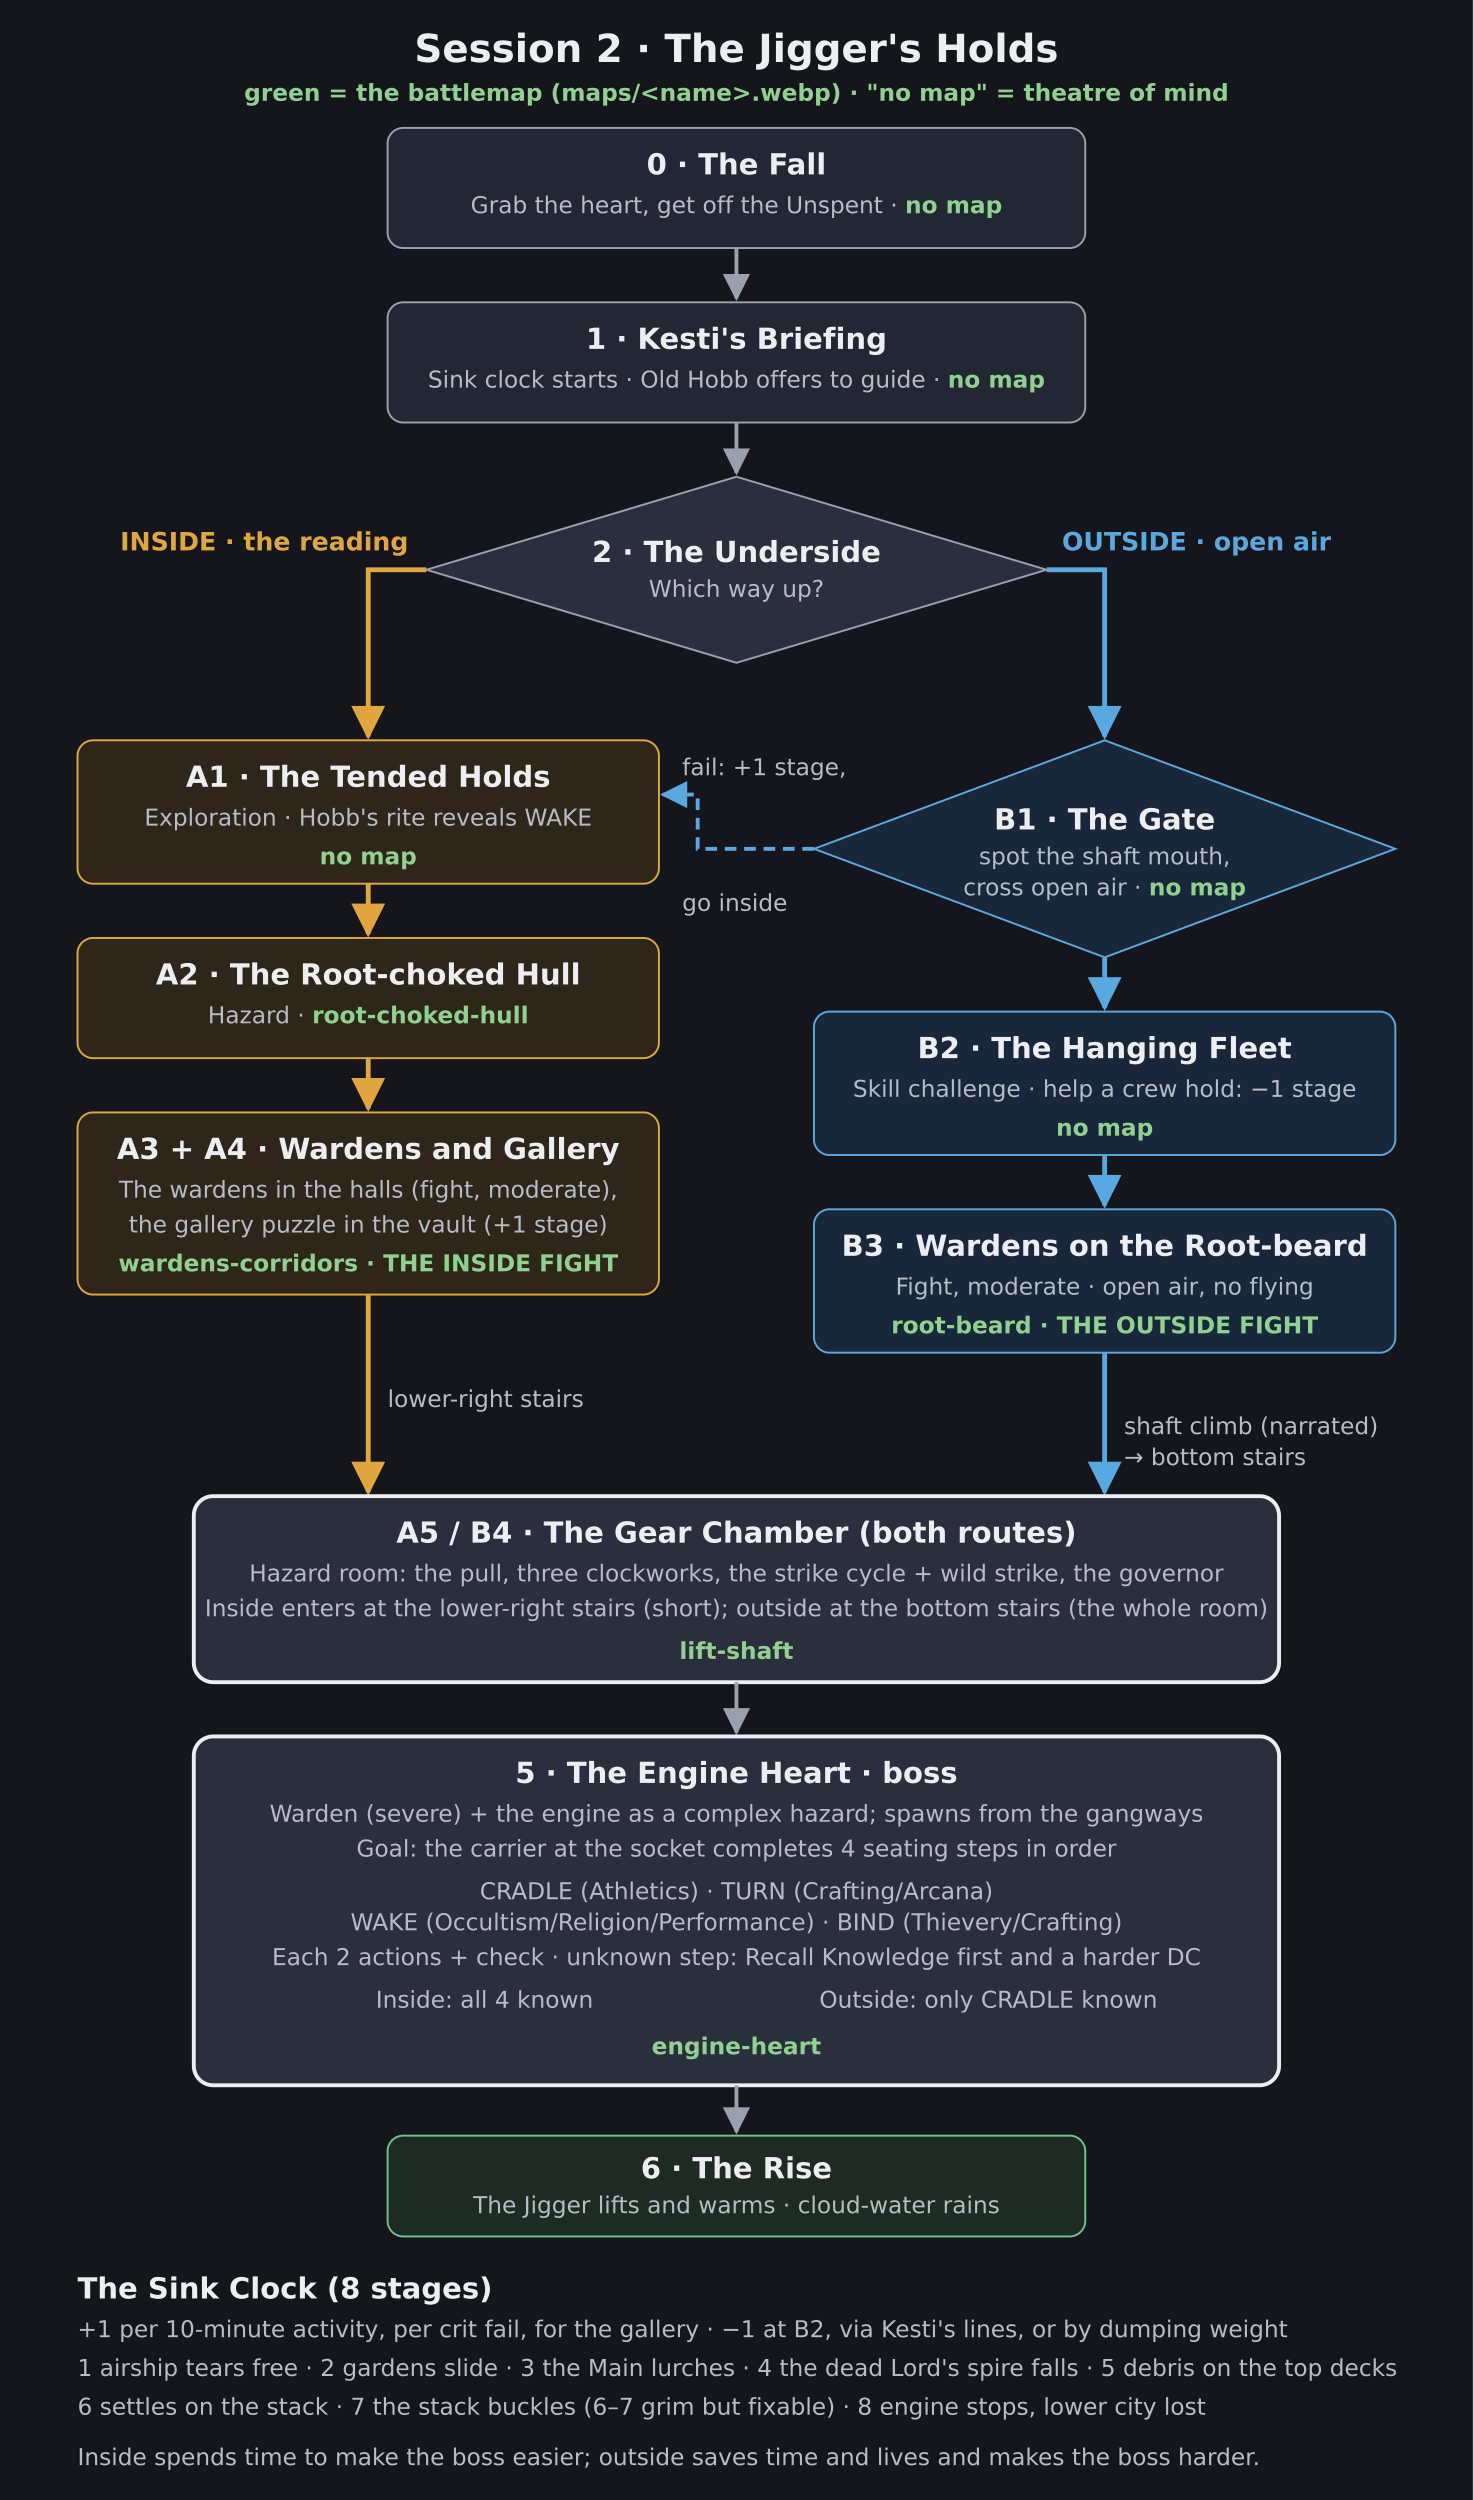
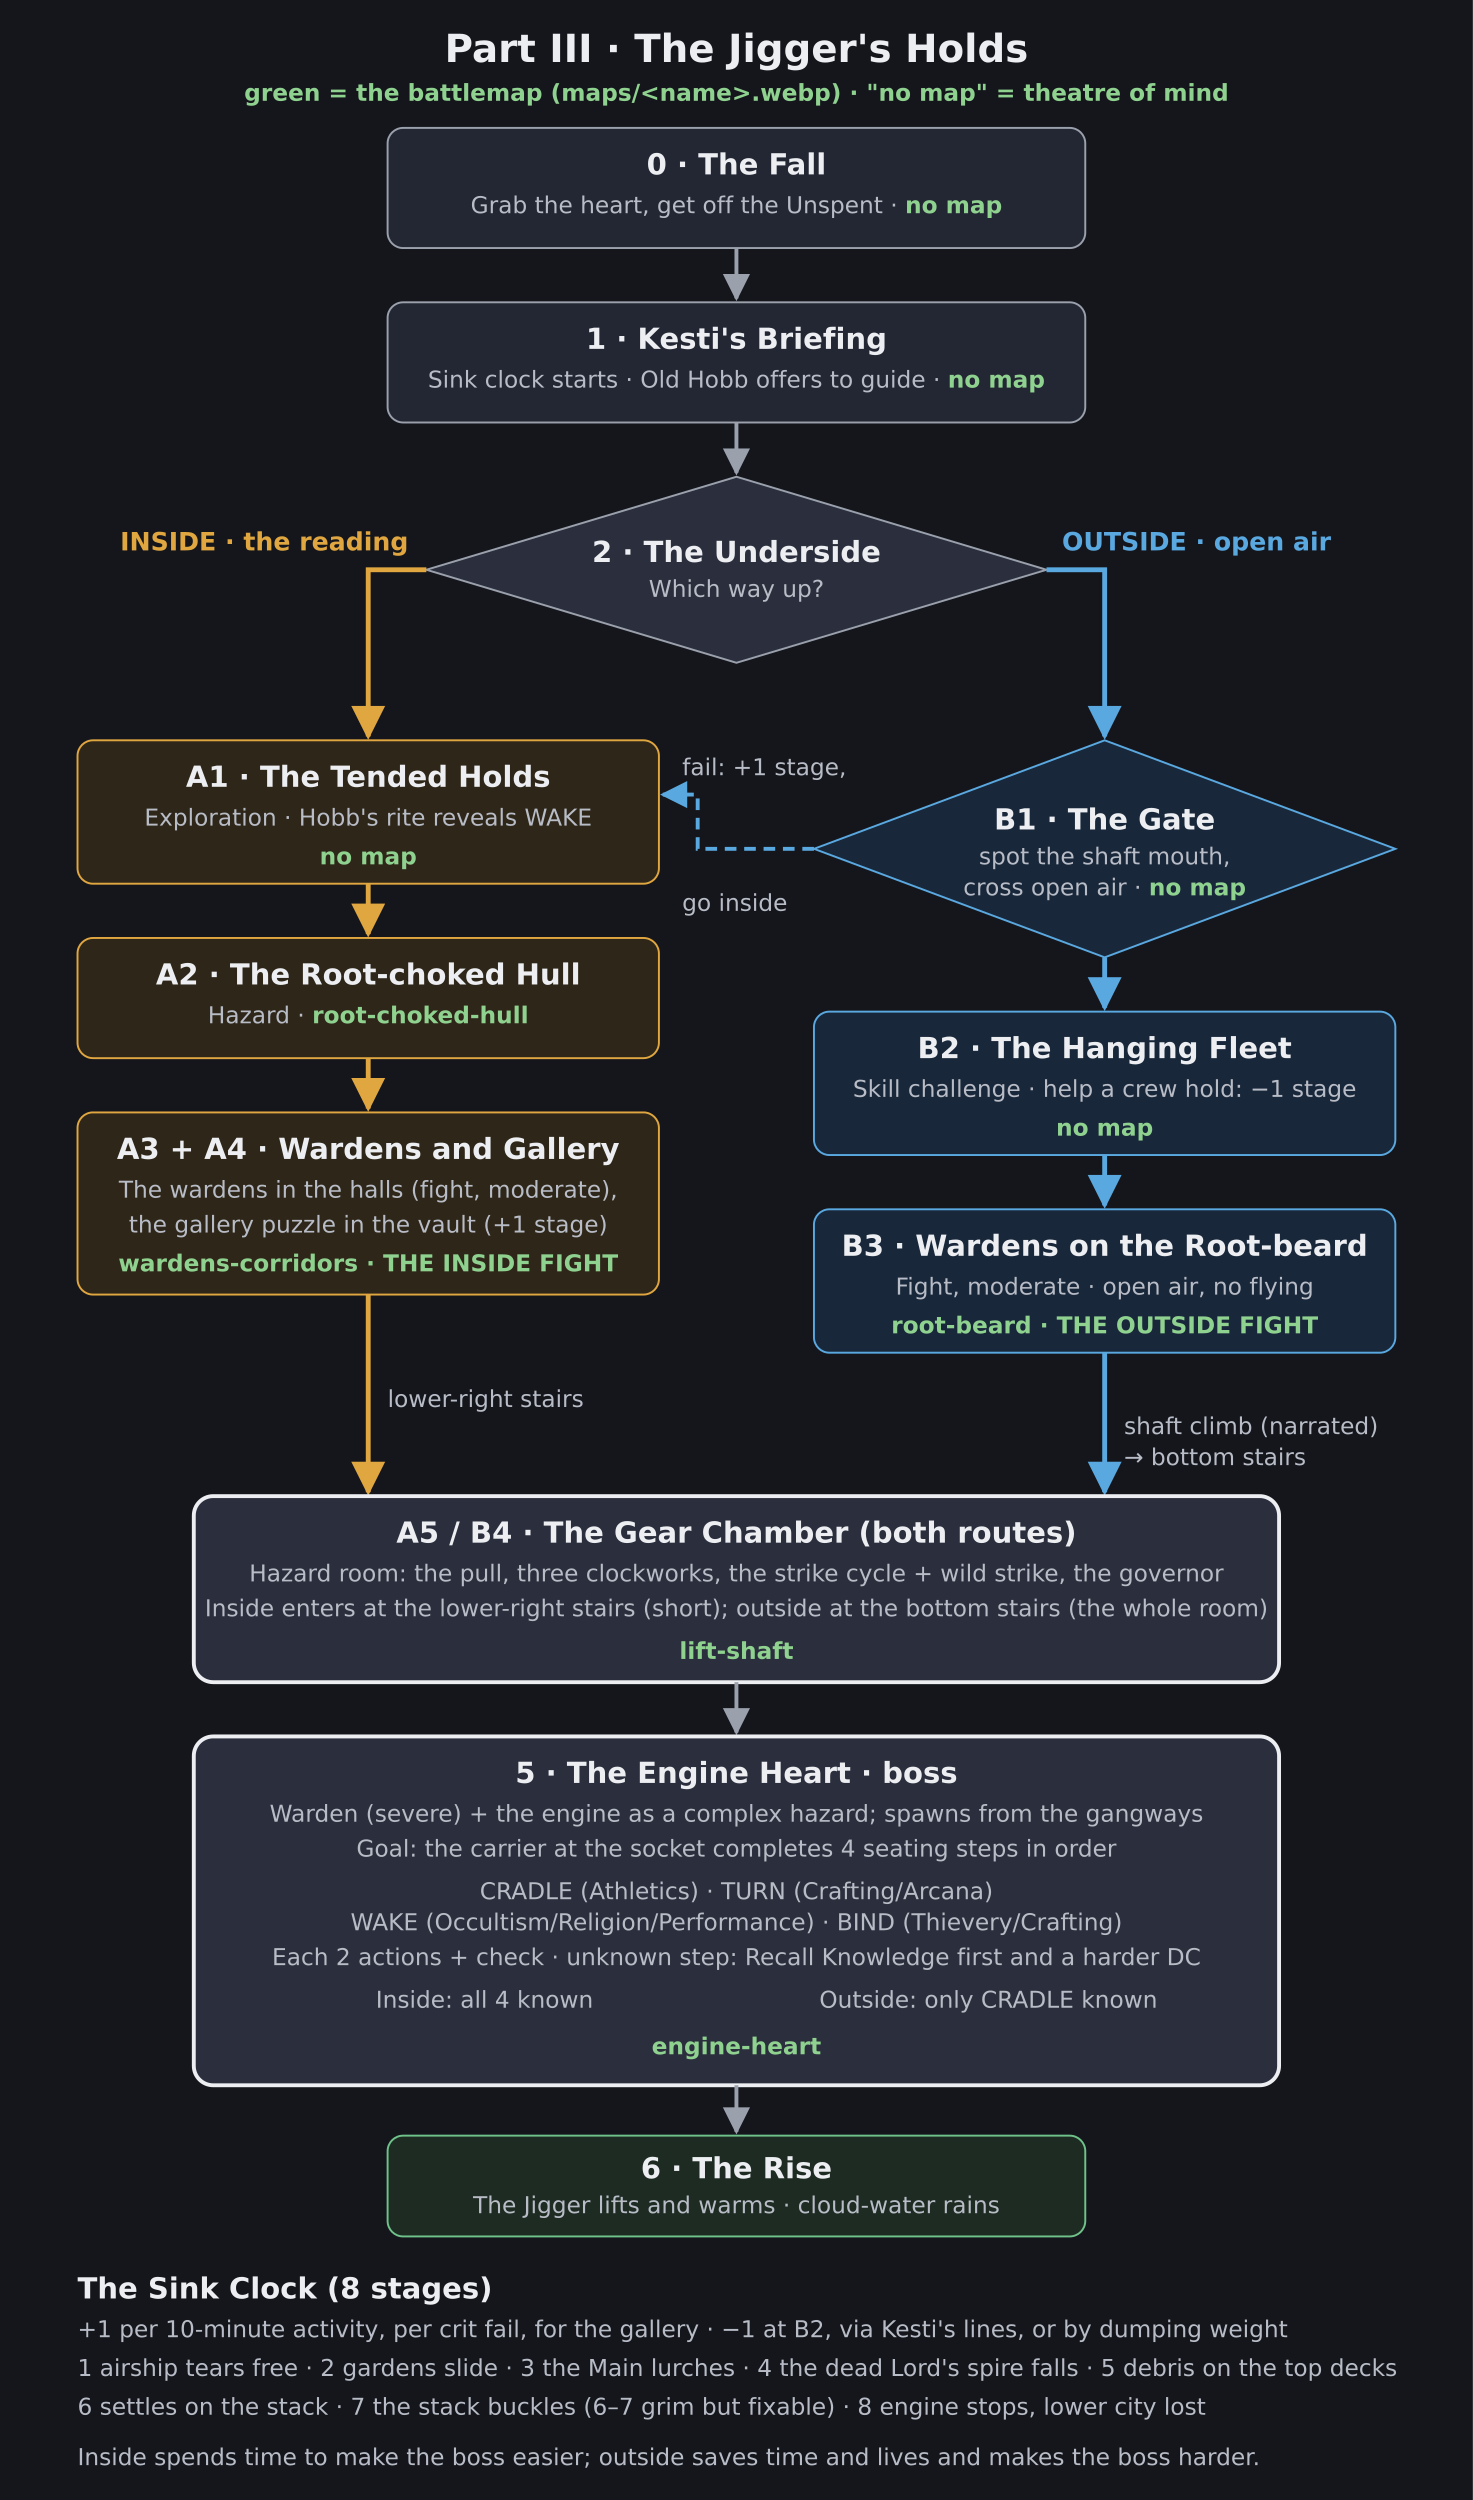
<svg xmlns="http://www.w3.org/2000/svg" viewBox="0 0 760 1290" width="760" height="1290" font-family="DejaVu Sans, Arial, sans-serif">
  <defs>
    <marker id="a" viewBox="0 0 10 10" refX="9" refY="5" markerWidth="7" markerHeight="7" orient="auto-start-reverse">
      <path d="M0,0 L10,5 L0,10 z" fill="#9aa0ac" />
    </marker>
    <marker id="aS" viewBox="0 0 10 10" refX="9" refY="5" markerWidth="7" markerHeight="7" orient="auto-start-reverse">
      <path d="M0,0 L10,5 L0,10 z" fill="#e0a640" />
    </marker>
    <marker id="aF" viewBox="0 0 10 10" refX="9" refY="5" markerWidth="7" markerHeight="7" orient="auto-start-reverse">
      <path d="M0,0 L10,5 L0,10 z" fill="#5aa8e0" />
    </marker>
  </defs>
  <style>
    .t{fill:#eceef2;font-size:15px;font-weight:bold}
    .s{fill:#b8bcc6;font-size:12px}
    .m{fill:#8fd18f;font-size:12px;font-weight:bold}
    .h{fill:#eceef2;font-size:20px;font-weight:bold}
    .lbl{font-size:13px;font-weight:bold}
  </style>
  <rect width="760" height="1290" fill="#14161c" />
-   <text x="380" y="32" text-anchor="middle" class="h">Session 2 · The Jigger's Holds</text>
+   <text x="380" y="32" text-anchor="middle" class="h">Part III · The Jigger's Holds</text>
  <text x="380" y="52" text-anchor="middle" class="m">green = the battlemap (maps/&lt;name&gt;.webp) · "no map" = theatre of mind</text>
  <rect x="200" y="66" width="360" height="62" rx="8" fill="#232733" stroke="#9aa0ac" />
  <text x="380" y="90" text-anchor="middle" class="t">0 · The Fall</text>
  <text x="380" y="110" text-anchor="middle" class="s">Grab the heart, get off the Unspent · <tspan class="m">no map</tspan>
  </text>
  <line x1="380" y1="128" x2="380" y2="154" stroke="#9aa0ac" stroke-width="2" marker-end="url(#a)" />
  <rect x="200" y="156" width="360" height="62" rx="8" fill="#232733" stroke="#9aa0ac" />
  <text x="380" y="180" text-anchor="middle" class="t">1 · Kesti's Briefing</text>
  <text x="380" y="200" text-anchor="middle" class="s">Sink clock starts · Old Hobb offers to guide · <tspan class="m">no map</tspan>
  </text>
  <line x1="380" y1="218" x2="380" y2="244" stroke="#9aa0ac" stroke-width="2" marker-end="url(#a)" />
  <polygon points="380,246 540,294 380,342 220,294" fill="#2b2f3d" stroke="#9aa0ac" />
  <text x="380" y="290" text-anchor="middle" class="t">2 · The Underside</text>
  <text x="380" y="308" text-anchor="middle" class="s">Which way up?</text>
  <path d="M220,294 L190,294 L190,380" fill="none" stroke="#e0a640" stroke-width="2.5" marker-end="url(#aS)" />
  <text x="62" y="284" class="lbl" fill="#e0a640">INSIDE · the reading</text>
  <path d="M540,294 L570,294 L570,380" fill="none" stroke="#5aa8e0" stroke-width="2.5" marker-end="url(#aF)" />
  <text x="548" y="284" class="lbl" fill="#5aa8e0">OUTSIDE · open air</text>
  <rect x="40" y="382" width="300" height="74" rx="8" fill="#2e2618" stroke="#e0a640" />
  <text x="190" y="406" text-anchor="middle" class="t">A1 · The Tended Holds</text>
  <text x="190" y="426" text-anchor="middle" class="s">Exploration · Hobb's rite reveals WAKE</text>
  <text x="190" y="446" text-anchor="middle" class="m">no map</text>
  <line x1="190" y1="456" x2="190" y2="482" stroke="#e0a640" stroke-width="2.5" marker-end="url(#aS)" />
  <rect x="40" y="484" width="300" height="62" rx="8" fill="#2e2618" stroke="#e0a640" />
  <text x="190" y="508" text-anchor="middle" class="t">A2 · The Root-choked Hull</text>
  <text x="190" y="528" text-anchor="middle" class="s">Hazard · <tspan class="m">root-choked-hull</tspan>
  </text>
  <line x1="190" y1="546" x2="190" y2="572" stroke="#e0a640" stroke-width="2.5" marker-end="url(#aS)" />
  <rect x="40" y="574" width="300" height="94" rx="8" fill="#2e2618" stroke="#e0a640" />
  <text x="190" y="598" text-anchor="middle" class="t">A3 + A4 · Wardens and Gallery</text>
  <text x="190" y="618" text-anchor="middle" class="s">The wardens in the halls (fight, moderate),</text>
  <text x="190" y="636" text-anchor="middle" class="s">the gallery puzzle in the vault (+1 stage)</text>
  <text x="190" y="656" text-anchor="middle" class="m">wardens-corridors · THE INSIDE FIGHT</text>
  <line x1="190" y1="668" x2="190" y2="770" stroke="#e0a640" stroke-width="2.5" marker-end="url(#aS)" />
  <text x="200" y="726" class="s" fill="#e0a640">lower-right stairs</text>
  <polygon points="570,382 720,438 570,494 420,438" fill="#18273a" stroke="#5aa8e0" />
  <text x="570" y="428" text-anchor="middle" class="t">B1 · The Gate</text>
  <text x="570" y="446" text-anchor="middle" class="s">spot the shaft mouth,</text>
  <text x="570" y="462" text-anchor="middle" class="s">cross open air · <tspan class="m">no map</tspan>
  </text>
  <path d="M420,438 L360,438 L360,410 L342,410" fill="none" stroke="#5aa8e0" stroke-width="2" stroke-dasharray="6 4" marker-end="url(#aF)" />
  <text x="352" y="400" class="s" fill="#5aa8e0">fail: +1 stage,</text>
  <text x="352" y="470" class="s" fill="#5aa8e0">go inside</text>
  <line x1="570" y1="494" x2="570" y2="520" stroke="#5aa8e0" stroke-width="2.5" marker-end="url(#aF)" />
  <rect x="420" y="522" width="300" height="74" rx="8" fill="#18273a" stroke="#5aa8e0" />
  <text x="570" y="546" text-anchor="middle" class="t">B2 · The Hanging Fleet</text>
  <text x="570" y="566" text-anchor="middle" class="s">Skill challenge · help a crew hold: −1 stage</text>
  <text x="570" y="586" text-anchor="middle" class="m">no map</text>
  <line x1="570" y1="596" x2="570" y2="622" stroke="#5aa8e0" stroke-width="2.5" marker-end="url(#aF)" />
  <rect x="420" y="624" width="300" height="74" rx="8" fill="#18273a" stroke="#5aa8e0" />
  <text x="570" y="648" text-anchor="middle" class="t">B3 · Wardens on the Root-beard</text>
  <text x="570" y="668" text-anchor="middle" class="s">Fight, moderate · open air, no flying</text>
  <text x="570" y="688" text-anchor="middle" class="m">root-beard · THE OUTSIDE FIGHT</text>
  <line x1="570" y1="698" x2="570" y2="770" stroke="#5aa8e0" stroke-width="2.5" marker-end="url(#aF)" />
  <text x="580" y="740" class="s" fill="#5aa8e0">shaft climb (narrated)</text>
  <text x="580" y="756" class="s" fill="#5aa8e0">→ bottom stairs</text>
  <rect x="100" y="772" width="560" height="96" rx="10" fill="#2b2f3d" stroke="#eceef2" stroke-width="2" />
  <text x="380" y="796" text-anchor="middle" class="t">A5 / B4 · The Gear Chamber (both routes)</text>
  <text x="380" y="816" text-anchor="middle" class="s">Hazard room: the pull, three clockworks, the strike cycle + wild strike, the governor</text>
  <text x="380" y="834" text-anchor="middle" class="s">Inside enters at the lower-right stairs (short); outside at the bottom stairs (the whole room)</text>
  <text x="380" y="856" text-anchor="middle" class="m">lift-shaft</text>
  <line x1="380" y1="868" x2="380" y2="894" stroke="#9aa0ac" stroke-width="2" marker-end="url(#a)" />
  <rect x="100" y="896" width="560" height="180" rx="10" fill="#2b2f3d" stroke="#eceef2" stroke-width="2" />
  <text x="380" y="920" text-anchor="middle" class="t">5 · The Engine Heart · boss</text>
  <text x="380" y="940" text-anchor="middle" class="s">Warden (severe) + the engine as a complex hazard; spawns from the gangways</text>
  <text x="380" y="958" text-anchor="middle" class="s">Goal: the carrier at the socket completes 4 seating steps in order</text>
  <text x="380" y="980" text-anchor="middle" class="s">CRADLE (Athletics) · TURN (Crafting/Arcana)</text>
  <text x="380" y="996" text-anchor="middle" class="s">WAKE (Occultism/Religion/Performance) · BIND (Thievery/Crafting)</text>
  <text x="380" y="1014" text-anchor="middle" class="s">Each 2 actions + check · unknown step: Recall Knowledge first and a harder DC</text>
  <text x="250" y="1036" text-anchor="middle" class="s" fill="#e0a640">Inside: all 4 known</text>
  <text x="510" y="1036" text-anchor="middle" class="s" fill="#5aa8e0">Outside: only CRADLE known</text>
  <text x="380" y="1060" text-anchor="middle" class="m">engine-heart</text>
  <line x1="380" y1="1076" x2="380" y2="1100" stroke="#9aa0ac" stroke-width="2" marker-end="url(#a)" />
  <rect x="200" y="1102" width="360" height="52" rx="8" fill="#1d2b22" stroke="#6fc28a" />
  <text x="380" y="1124" text-anchor="middle" class="t">6 · The Rise</text>
  <text x="380" y="1142" text-anchor="middle" class="s">The Jigger lifts and warms · cloud-water rains</text>
  <text x="40" y="1186" class="t">The Sink Clock (8 stages)</text>
  <text x="40" y="1206" class="s">+1 per 10-minute activity, per crit fail, for the gallery · −1 at B2, via Kesti's lines, or by dumping weight</text>
  <text x="40" y="1226" class="s">1 airship tears free · 2 gardens slide · 3 the Main lurches · 4 the dead Lord's spire falls · 5 debris on the top decks</text>
  <text x="40" y="1246" class="s">6 settles on the stack · 7 the stack buckles (6–7 grim but fixable) · 8 engine stops, lower city lost</text>
  <text x="40" y="1272" class="s">Inside spends time to make the boss easier; outside saves time and lives and makes the boss harder.</text>
</svg>
